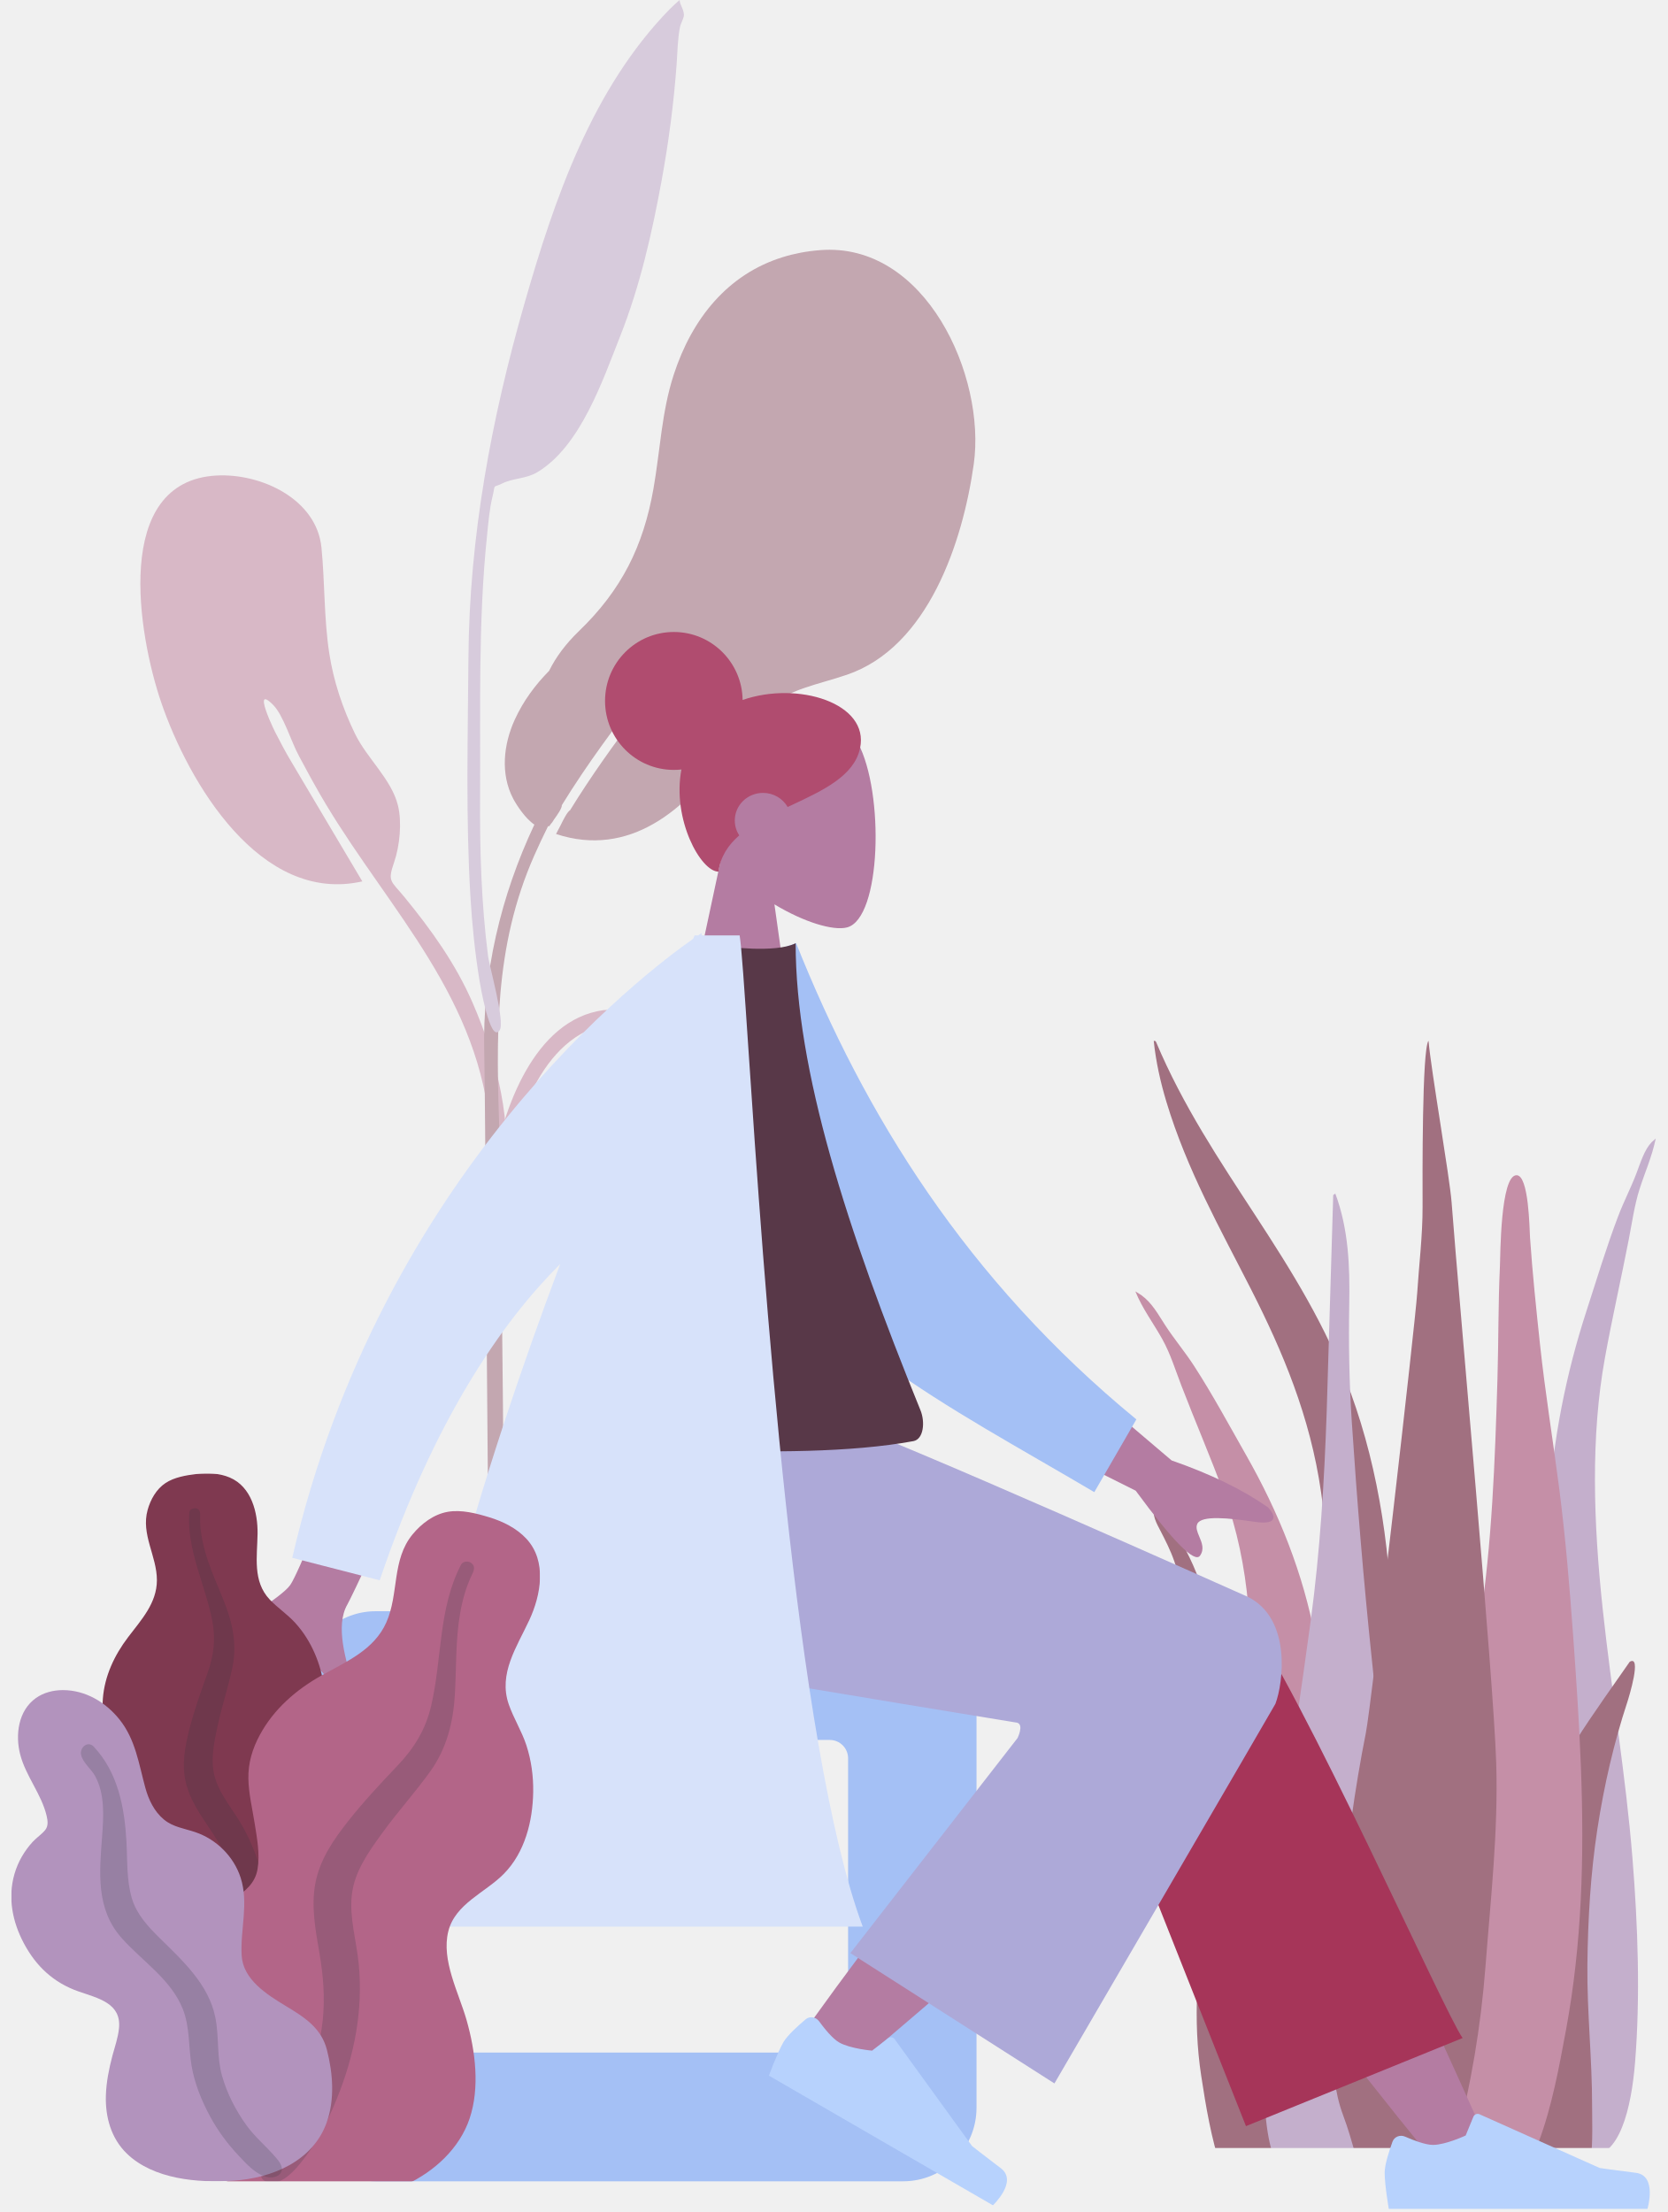
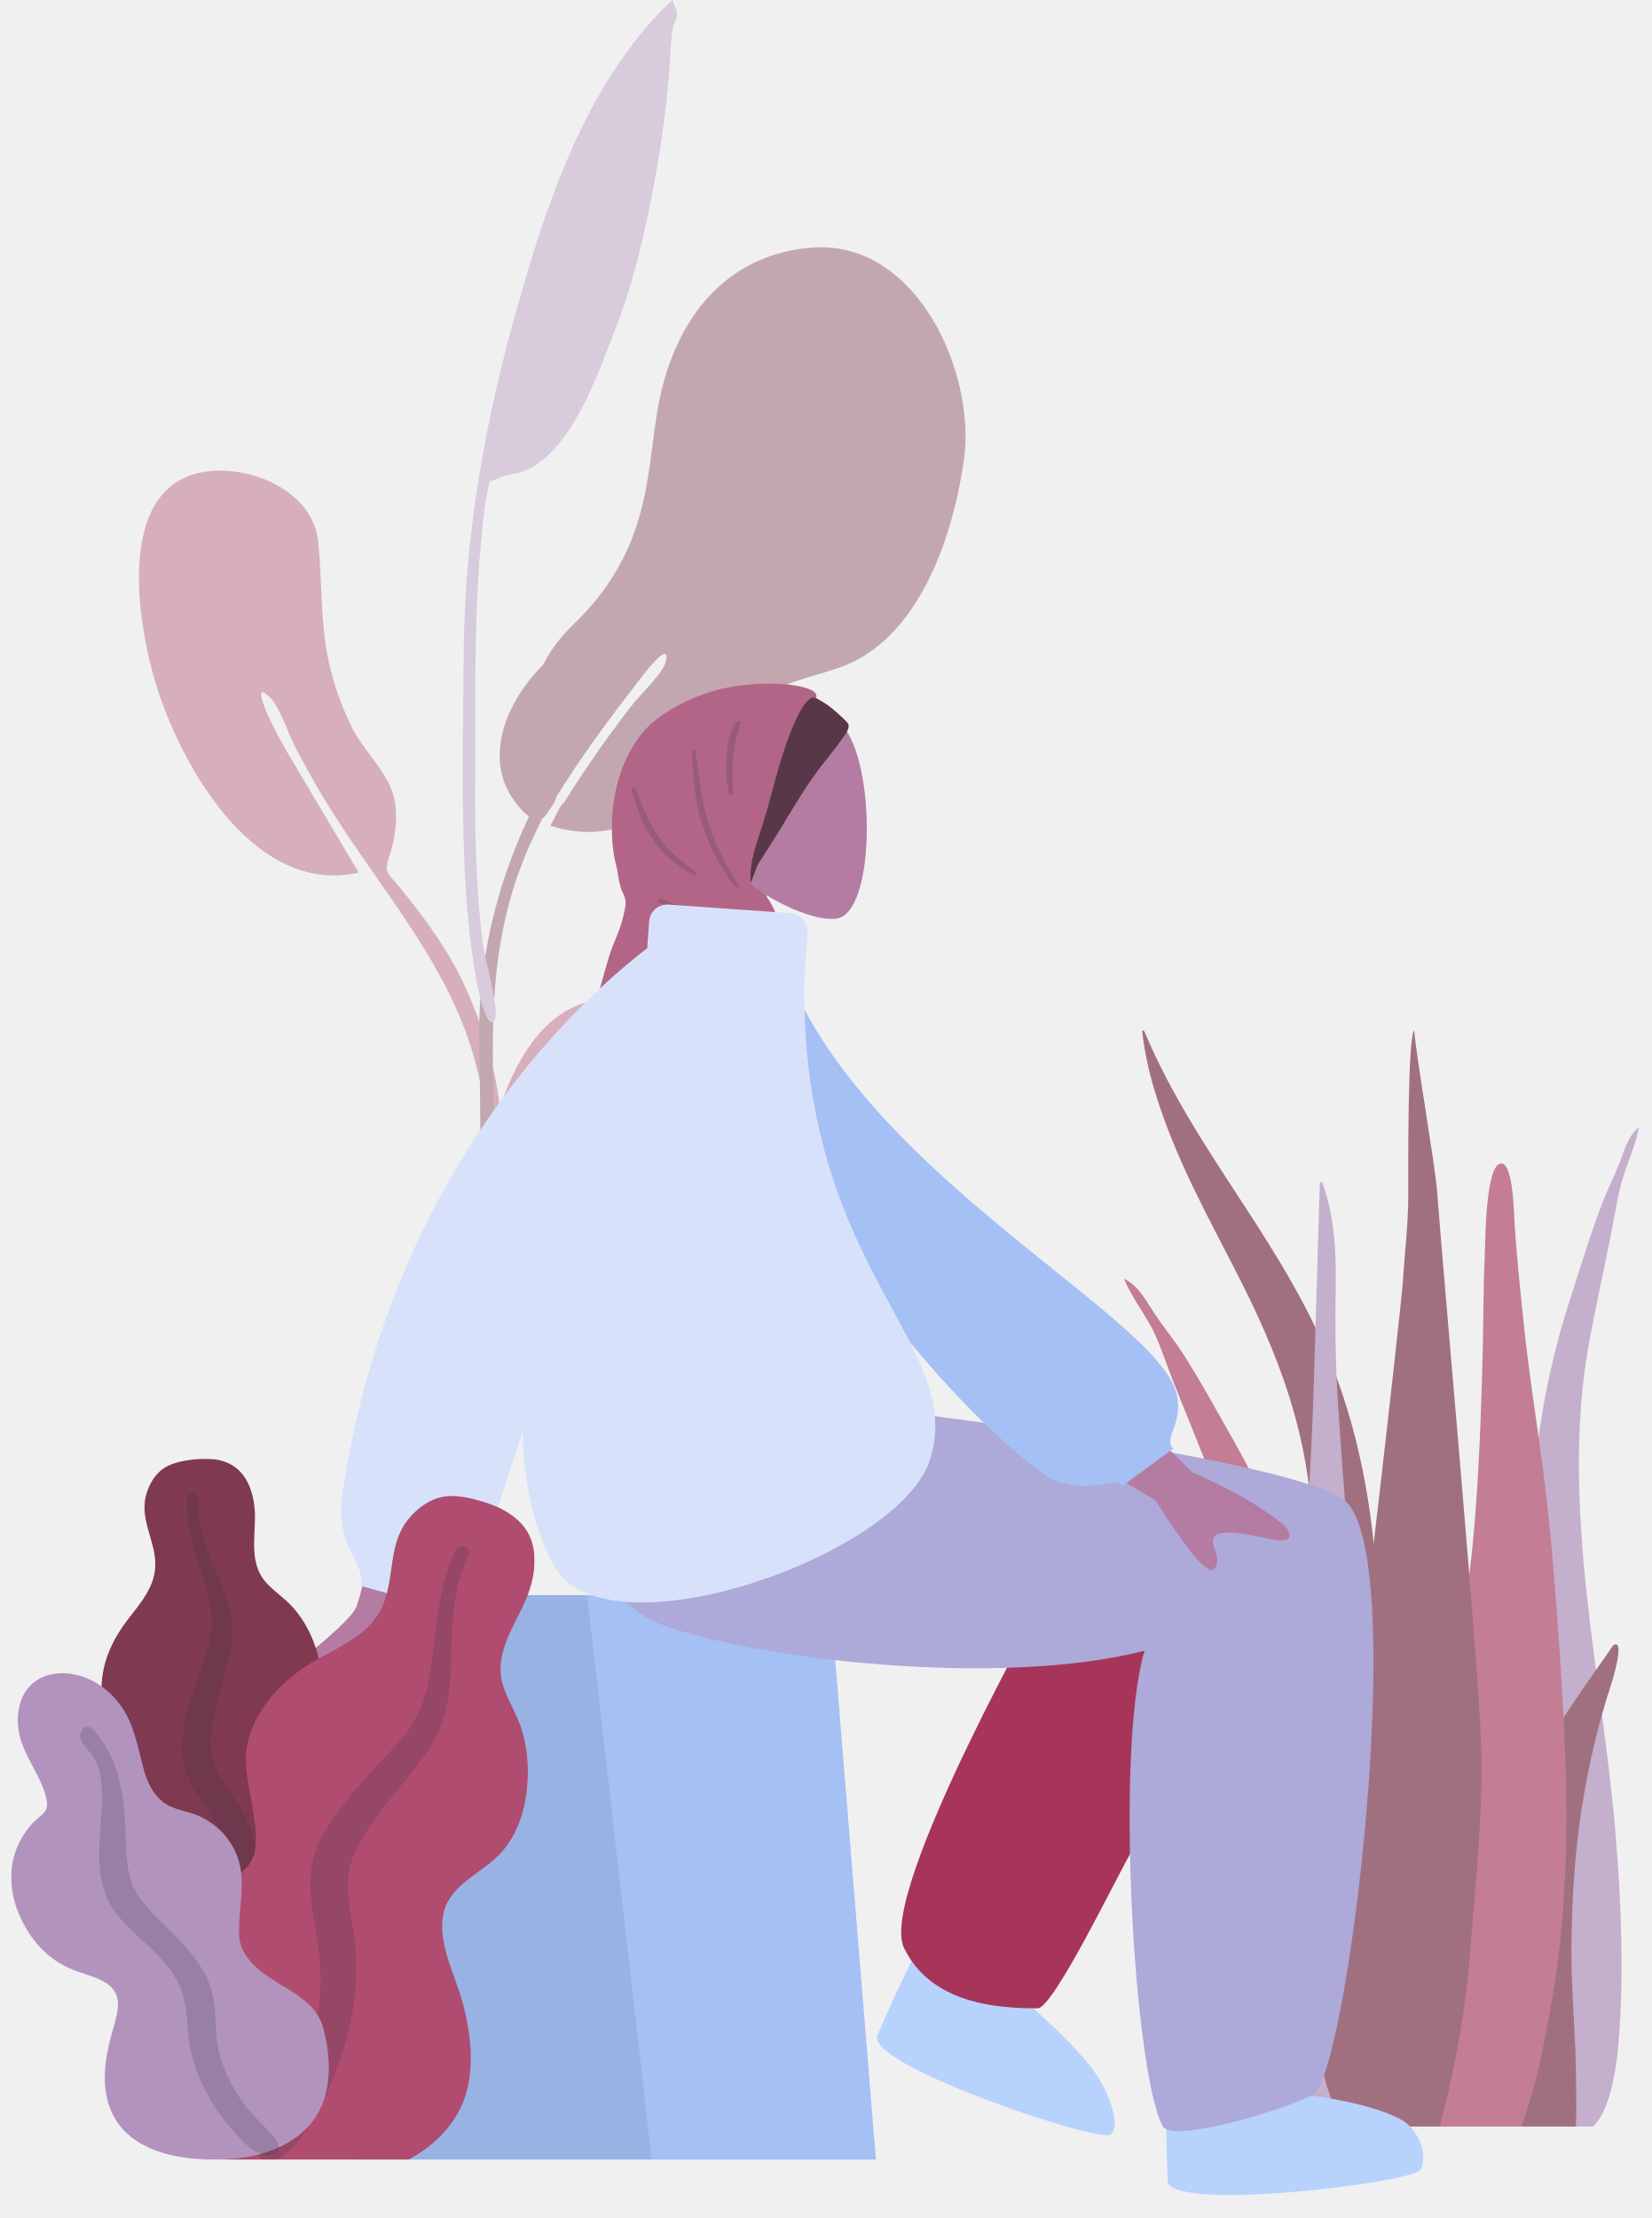
- <svg xmlns="http://www.w3.org/2000/svg" viewBox="-2.716 0 400.642 531.375" fill="none" overflow="visible" width="400.642px" height="531.375px">
+ <svg xmlns="http://www.w3.org/2000/svg" viewBox="-2.716 0 400.642 538.188" fill="none" overflow="visible" width="400.642px" height="538.188px">
  <g id="Master/Composition/Plants">
    <g id="Succulents 2" opacity="0.699">
      <mask id="mask0_215_5490dd06401a-7a33-4b29-830e-a8e732dc9ff5" style="mask-type:alpha" maskUnits="userSpaceOnUse" x="262" y="250" width="140" height="266" fill="#ffffff">
        <rect id="Mask" x="262" y="250" width="140" height="266" fill="#d7e2fa" />
      </mask>
      <g mask="url(#mask0_215_5490dd06401a-7a33-4b29-830e-a8e732dc9ff5)">
        <g id="Succulents 2_2">
          <g id="Succulents">
            <path id="Thi Succs!" fill-rule="evenodd" clip-rule="evenodd" d="M274.972 250.306C287.962 281.133 310.043 302.553 321.738 334.607C328.673 353.616 331.564 374.285 331.739 395.453C331.835 406.951 331.634 418.456 331.58 429.954C331.528 441.167 331.223 452.308 330.27 463.448C329.312 474.648 328.24 485.715 327.767 496.984C327.399 505.764 327.231 515.977 324.251 523.987C321.881 530.356 315.858 531.289 314.26 523.564C313.372 519.27 313.484 514.475 313.582 510.062C313.707 504.399 314.037 498.745 314.205 493.084C314.881 470.366 314.005 447.643 314.463 424.916C314.91 402.71 317.768 380.529 314.606 358.472C311.995 340.257 305.361 324.616 297.737 309.621C290.403 295.195 282.42 281.119 277.463 264.709C276.04 259.996 274.94 255.112 274.412 250.044C274.642 249.937 274.829 250.024 274.972 250.306Z" fill="#7f3950" />
-             <path id="Thi Succs!_2" fill-rule="evenodd" clip-rule="evenodd" d="M271.432 311.125C274.004 312.98 275.441 315.694 277.18 318.371C279.342 321.7 281.884 324.705 284.045 328.036C288.552 334.981 292.512 342.353 296.62 349.579C304.42 363.296 310.342 377.915 313.275 393.783C316.316 410.228 317.135 427.202 318.411 443.893C319.763 461.583 321.126 479.401 321.305 497.159C321.385 505.115 321.815 513.561 320.859 521.461C320.264 526.379 318.041 530.571 313.031 530.531C302.39 530.447 297.393 518.674 295.306 509.019C292.234 494.803 291.62 479.702 292.107 465.163C292.695 447.632 295.741 430.365 297.059 412.902C298.456 394.415 297.667 376.254 291.303 358.847C288.088 350.051 284.357 341.465 281.006 332.727C279.579 329.007 278.411 325.185 276.484 321.721C274.34 317.867 271.679 314.369 270 310.219C270.477 310.521 270.955 310.823 271.432 311.125Z" fill="#b36588" />
+             <path id="Thi Succs!_2" fill-rule="evenodd" clip-rule="evenodd" d="M271.432 311.125C274.004 312.98 275.441 315.694 277.18 318.371C279.342 321.7 281.884 324.705 284.045 328.036C288.552 334.981 292.512 342.353 296.62 349.579C304.42 363.296 310.342 377.915 313.275 393.783C316.316 410.228 317.135 427.202 318.411 443.893C319.763 461.583 321.126 479.401 321.305 497.159C321.385 505.115 321.815 513.561 320.859 521.461C320.264 526.379 318.041 530.571 313.031 530.531C302.39 530.447 297.393 518.674 295.306 509.019C292.234 494.803 291.62 479.702 292.107 465.163C292.695 447.632 295.741 430.365 297.059 412.902C298.456 394.415 297.667 376.254 291.303 358.847C288.088 350.051 284.357 341.465 281.006 332.727C279.579 329.007 278.411 325.185 276.484 321.721C274.34 317.867 271.679 314.369 270 310.219C270.477 310.521 270.955 310.823 271.432 311.125Z" fill="#b04c6f" />
            <path id="Thi Succs!_3" fill-rule="evenodd" clip-rule="evenodd" d="M394.021 274.367C394.347 274.078 394.674 273.789 395 273.5C394.06 278.007 392.362 281.669 391.065 285.789C389.898 289.493 389.307 293.685 388.521 297.734C386.677 307.244 384.545 316.539 382.802 326.129C379.353 345.107 380.005 365.552 382.267 386.607C384.404 406.497 387.783 426.355 389.393 446.24C390.728 462.731 391.301 479.736 390.028 495.47C389.163 506.156 386.327 518.914 378.6 517.836C374.962 517.328 373.065 512.344 372.3 506.718C371.072 497.681 370.815 488.18 370.336 479.194C369.268 459.137 369.055 439.141 368.844 419.29C368.645 400.561 368.095 381.461 369.194 363.204C370.255 345.586 373.571 329.712 378.313 315.064C380.811 307.347 383.191 299.45 385.997 292.095C387.343 288.567 388.987 285.45 390.333 281.925C391.416 279.09 392.277 276.18 394.021 274.367Z" fill="#b293bd" />
            <path id="Thi Succs!_4" fill-rule="evenodd" clip-rule="evenodd" d="M274.719 362.068C276.126 359.709 279.223 367.49 279.695 368.469C279.496 367.982 279.295 367.496 279.093 367.01C281.887 371.649 284.442 376.478 286.031 381.797C287.603 387.062 288.953 392.434 290.428 397.737C293.196 407.686 296.767 417.353 299.275 427.392C301.718 437.175 302.334 446.792 301.743 456.91C301.128 467.427 300.752 478.105 301.469 488.616C301.812 493.636 303.445 498.312 304.564 503.145C305.685 507.983 306.568 512.885 307.893 517.663C308.197 517.041 308.236 519.122 308.235 519.28C308.227 520.473 308.06 521.474 307.675 522.606C306.687 525.516 304.839 527.989 302.026 528.792C296.943 530.242 292.224 525.624 290.585 520.748C288.233 513.751 286.937 506.019 285.817 498.665C284.789 491.922 284.546 485.138 284.851 478.302C285.453 464.82 287.895 451.515 288.556 438.038C289.275 423.365 286.365 409.579 283.928 395.296C282.754 388.414 281.632 381.597 279.347 375.04C278.422 372.385 277.217 370.042 275.952 367.59C275.233 366.195 273.778 363.707 274.719 362.068Z" fill="#7f3950" />
            <path id="Thi Succs!_5" fill-rule="evenodd" clip-rule="evenodd" d="M315.959 339.149C315.376 355.958 314.371 372.64 312.127 389.273C309.837 406.246 307.206 423.161 305.003 440.15C302.858 456.686 300.61 473.497 300.909 490.265C301.13 502.615 299.08 523.509 312.814 529.604C326.724 535.777 329.707 509.416 330.621 500.714C332.371 484.02 331.804 467.15 330.955 450.365C330.083 433.138 328.627 415.998 326.823 398.834C324.819 379.768 323.246 360.617 321.984 341.497C321.36 332.04 321.206 322.598 321.379 313.139C321.541 304.213 321.202 295.194 318.024 286.719C317.858 286.839 317.692 286.96 317.526 287.08" fill="#b293bd" />
            <path id="Thi Succs!_6" fill-rule="evenodd" clip-rule="evenodd" d="M382.769 407.747C380.267 411.386 377.746 414.991 375.383 418.846C371.156 425.744 367.334 433.415 366.184 443.278C363.777 463.919 365.708 486.213 366.174 507.486C366.269 511.833 365.719 516.049 367.434 520.186C368.99 523.938 371.898 526.796 374.67 526.781C380.604 526.747 379.699 512.234 379.708 505.845C379.726 494.649 378.469 483.339 378.577 472.152C378.686 461.07 379.36 449.957 380.969 439.432C382.598 428.778 384.983 418.548 388.131 409.002C388.568 407.677 391.703 397.439 388.741 399.204" fill="#7f3950" />
-             <path id="Thi Succs!_7" fill-rule="evenodd" clip-rule="evenodd" d="M361.562 282.312C357.661 282.312 357.685 301.738 357.567 304.233C357.143 313.238 357.243 322.244 356.975 331.25C356.388 350.904 355.667 370.731 352.711 390.157C351.12 400.616 349.275 411.027 347.29 421.406C345.3 431.815 342.628 442.211 341.319 452.751C340.061 462.884 340.772 473.217 340.944 483.399C341.117 493.644 341.427 503.909 342.77 514.063C343.102 516.57 343.491 519.067 343.907 521.559C344.253 523.635 344.051 526.209 344.638 528.182C345.578 531.342 349.607 532.377 352.321 531.883C359.663 530.544 364.352 521.337 366.86 514.609C370.063 506.02 371.763 496.702 373.44 487.65C375.34 477.394 376.454 466.981 376.976 456.54C378.038 435.32 376.675 414.077 375.153 392.924C374.306 381.16 373.329 369.448 371.832 357.757C370.342 346.116 368.43 334.527 367.185 322.852C366.281 314.367 365.39 305.871 364.804 297.354C364.664 295.324 364.546 282.312 361.562 282.312" fill="#b36588" />
+             <path id="Thi Succs!_7" fill-rule="evenodd" clip-rule="evenodd" d="M361.562 282.312C357.661 282.312 357.685 301.738 357.567 304.233C357.143 313.238 357.243 322.244 356.975 331.25C356.388 350.904 355.667 370.731 352.711 390.157C351.12 400.616 349.275 411.027 347.29 421.406C345.3 431.815 342.628 442.211 341.319 452.751C340.061 462.884 340.772 473.217 340.944 483.399C341.117 493.644 341.427 503.909 342.77 514.063C343.102 516.57 343.491 519.067 343.907 521.559C344.253 523.635 344.051 526.209 344.638 528.182C345.578 531.342 349.607 532.377 352.321 531.883C359.663 530.544 364.352 521.337 366.86 514.609C370.063 506.02 371.763 496.702 373.44 487.65C375.34 477.394 376.454 466.981 376.976 456.54C378.038 435.32 376.675 414.077 375.153 392.924C374.306 381.16 373.329 369.448 371.832 357.757C370.342 346.116 368.43 334.527 367.185 322.852C366.281 314.367 365.39 305.871 364.804 297.354C364.664 295.324 364.546 282.312 361.562 282.312" fill="#b04c6f" />
            <path id="Thi Succs!_8" fill-rule="evenodd" clip-rule="evenodd" d="M356.677 423.516C356.041 403.121 347.833 313.537 345.965 288.874C345.498 282.7 341.002 256.998 340.419 250C338.837 251.978 338.972 282.767 338.99 289.842C339.008 296.84 338.139 303.722 337.692 310.682C337.237 317.784 326.724 409.508 325.359 416.332C322.645 429.908 320.829 443.84 319.428 457.722C318.063 471.252 315.941 485.526 317.767 499.127C318.187 502.258 318.852 505.339 319.933 508.215C321.102 511.323 321.903 514.197 322.841 517.449C324.35 522.687 327.08 527.285 331.276 529.447C339.878 533.881 344.497 523.844 346.839 515.105C350.578 501.149 352.979 486.965 354.104 472.308C355.349 456.092 357.187 439.844 356.677 423.516" fill="#7f3950" />
          </g>
        </g>
      </g>
    </g>
    <g id="Group" opacity="0.4">
-       <path id="Leaf Me Alone!" fill-rule="evenodd" clip-rule="evenodd" d="M151.976 241.453C166.041 240.399 181.748 251.932 188.532 263.933C194.001 273.609 193.08 286.315 189.702 296.595C187.44 303.477 182.503 313.29 174.27 313.385C163.969 313.505 163.472 300.566 163.273 293.001C163.008 282.945 161.758 274.184 153.961 267.329C152.999 266.483 151.989 265.691 150.979 264.899C150.082 264.196 149.186 263.493 148.323 262.753C148.185 262.634 148.046 262.516 147.907 262.397C145.15 260.042 142.254 257.569 141.902 253.687C141.391 248.061 144.515 247.048 149.286 248.094C149.44 248.127 149.858 248.288 150.426 248.507C152.863 249.446 158.061 251.449 157.078 249.054C156.708 248.152 155.355 247.438 153.648 246.902C149.231 246.414 143.963 245.847 142.448 246.186C126.103 249.83 119.74 272.841 118.05 287.461C117.861 289.098 117.709 290.741 117.577 292.386H114.579C114.788 288.497 115.062 284.615 115.702 280.77C118.111 266.288 125.643 245.019 142.162 242.668C142.772 242.581 145.013 242.566 147.729 242.728C149.016 241.997 150.457 241.555 151.976 241.453Z" fill="#b36588" />
-       <path id="Leaf Me Alone!_2" fill-rule="evenodd" clip-rule="evenodd" d="M74.502 131.556C75.335 140.011 75.077 148.441 76.366 156.883C77.396 163.63 79.576 170.107 82.548 176.252C85.407 182.162 91.336 187.193 92.878 193.506C93.861 197.529 93.311 203.188 91.955 207.123C90.307 211.907 91.183 211.529 94.467 215.543C100.904 223.41 106.699 231.478 110.797 240.873C116.7 254.407 120.571 270.226 118.38 285.04C118.101 286.921 117.771 293.672 115.17 294.144C115.17 294.144 115.645 274.649 114.453 266.567C109.854 235.384 87.399 214.838 72.777 188.371C71.973 187.007 70.276 183.757 69.097 181.613C67.234 178.227 65.361 171.786 62.84 169.276C61.001 167.445 60.529 167.748 60.694 168.913C60.956 170.756 62.815 174.757 63.382 175.869C64.552 178.164 65.839 180.604 67.038 182.616C72.524 191.94 78.647 202.118 84.313 211.729C59.809 217.291 42.552 187.944 35.976 168.65C30.559 152.753 24.076 115.587 49.322 114.227C60.067 113.672 73.356 119.92 74.502 131.556Z" fill="#b36588" />
+       <path id="Leaf Me Alone!" fill-rule="evenodd" clip-rule="evenodd" d="M151.976 241.453C166.041 240.399 181.748 251.932 188.532 263.933C194.001 273.609 193.08 286.315 189.702 296.595C187.44 303.477 182.503 313.29 174.27 313.385C163.969 313.505 163.472 300.566 163.273 293.001C163.008 282.945 161.758 274.184 153.961 267.329C152.999 266.483 151.989 265.691 150.979 264.899C150.082 264.196 149.186 263.493 148.323 262.753C148.185 262.634 148.046 262.516 147.907 262.397C145.15 260.042 142.254 257.569 141.902 253.687C141.391 248.061 144.515 247.048 149.286 248.094C149.44 248.127 149.858 248.288 150.426 248.507C152.863 249.446 158.061 251.449 157.078 249.054C156.708 248.152 155.355 247.438 153.648 246.902C149.231 246.414 143.963 245.847 142.448 246.186C126.103 249.83 119.74 272.841 118.05 287.461C117.861 289.098 117.709 290.741 117.577 292.386H114.579C114.788 288.497 115.062 284.615 115.702 280.77C118.111 266.288 125.643 245.019 142.162 242.668C142.772 242.581 145.013 242.566 147.729 242.728C149.016 241.997 150.457 241.555 151.976 241.453Z" fill="#b04c6f" />
+       <path id="Leaf Me Alone!_2" fill-rule="evenodd" clip-rule="evenodd" d="M74.502 131.556C75.335 140.011 75.077 148.441 76.366 156.883C77.396 163.63 79.576 170.107 82.548 176.252C85.407 182.162 91.336 187.193 92.878 193.506C93.861 197.529 93.311 203.188 91.955 207.123C90.307 211.907 91.183 211.529 94.467 215.543C100.904 223.41 106.699 231.478 110.797 240.873C116.7 254.407 120.571 270.226 118.38 285.04C118.101 286.921 117.771 293.672 115.17 294.144C115.17 294.144 115.645 274.649 114.453 266.567C109.854 235.384 87.399 214.838 72.777 188.371C71.973 187.007 70.276 183.757 69.097 181.613C67.234 178.227 65.361 171.786 62.84 169.276C61.001 167.445 60.529 167.748 60.694 168.913C60.956 170.756 62.815 174.757 63.382 175.869C64.552 178.164 65.839 180.604 67.038 182.616C72.524 191.94 78.647 202.118 84.313 211.729C59.809 217.291 42.552 187.944 35.976 168.65C30.559 152.753 24.076 115.587 49.322 114.227C60.067 113.672 73.356 119.92 74.502 131.556Z" fill="#b04c6f" />
      <path id="Leaf Me Alone!_3" fill-rule="evenodd" clip-rule="evenodd" d="M185.248 61.79C172.223 65.853 163.561 76.333 159.11 90.03C156.199 98.988 155.865 108.19 154.247 117.395C151.813 131.245 146.577 141.74 136.344 151.607C133.174 154.663 130.839 157.801 129.178 161.157C125.882 164.509 123.013 168.301 120.905 172.938C118.212 178.86 117.45 185.965 120.559 191.869C121.395 193.456 123.48 196.642 125.642 198.089C117.55 215.26 113.101 234.066 113.603 252.848C113.906 264.186 114.461 386.856 115.109 398.18C115.284 401.22 116.277 406.241 117.77 401.142C119.136 396.478 117.423 277.829 117.264 272.956C116.493 249.219 115.834 227.636 125.64 205.458C126.669 203.134 127.759 200.828 128.894 198.541C128.961 198.502 129.023 198.456 129.086 198.411C129.129 198.444 129.168 198.48 129.212 198.512C129.284 198.384 129.383 198.23 129.499 198.059C129.825 197.724 130.109 197.301 130.38 196.828C131.25 195.627 132.234 194.216 132.239 193.444C132.239 193.438 132.236 193.428 132.236 193.422C138.307 183.548 145.26 174.218 152.362 165.07C152.309 165.137 160.066 154.613 158.867 160.433C158.289 163.237 152.583 168.578 150.278 171.549C145.181 178.159 139.194 186.533 134.22 194.631C133.551 195.014 132.605 196.896 131.921 198.298C131.543 199.008 131.191 199.724 130.845 200.348C148.471 206.151 162.182 194.462 171.532 180.867C171.543 180.851 171.553 180.834 171.564 180.818C174.409 177.062 177.323 173.332 180.964 170.362C187.039 165.407 193.545 164.533 200.707 162.094C220.239 155.444 228.544 130.221 231.181 111.505C234.157 90.391 219.601 58.014 194.189 60.096C191.009 60.347 188.029 60.922 185.248 61.79Z" fill="#7f3950" />
      <path id="Leaf Me Alone!_4" fill-rule="evenodd" clip-rule="evenodd" d="M158.218 2.129C139.496 21.279 130.451 47.84 123.289 72.81C115.29 100.699 110.006 129.019 109.803 158.015C109.67 177.066 109.143 196.235 110.274 215.264C110.676 222.022 111.361 228.792 112.451 235.477C112.541 236.026 114.979 250.953 117.313 247.475C118.639 245.497 114.813 231.99 114.524 229.741C112.897 217.07 112.519 204.306 112.599 191.543C112.729 170.53 112.099 149.625 114.266 128.69C114.589 125.564 114.845 122.281 115.6 119.223C116.402 115.972 115.381 117.391 117.993 116.104C120.532 114.853 123.669 115.032 126.303 113.462C136.752 107.235 142.097 91.241 146.257 80.747C151.015 68.746 153.907 55.949 156.216 43.319C157.912 34.04 159.125 24.818 159.811 15.419C160.027 12.457 160.04 9.36 160.633 6.447C160.792 5.661 161.593 4.272 161.564 3.576C161.502 2.103 160.598 1.237 160.524 0C159.74 0.693 158.971 1.403 158.218 2.129" fill="#b293bd" />
    </g>
    <g id="Character">
      <g id="Head/Front" transform="translate(101.859 134.148) scale(1.101562 1.104396)">
-         <g id="Head/Front/Top">
+         <g id="Head/Front/Hijab 1">
          <g id="Head">
            <path id="SKIN" fill-rule="evenodd" clip-rule="evenodd" d="M73.935 75.244C80.411 79.147 86.774 81.033 89.76 80.263C97.25 78.333 97.938 50.935 92.143 40.134C86.349 29.333 56.558 24.625 55.057 46.026C54.536 53.453 57.654 60.081 62.262 65.49L54 104H78L73.935 75.244Z" fill="#b47ca2" />
          </g>
-           <path id="Hair" fill-rule="evenodd" clip-rule="evenodd" d="M53.655 45.91C53.111 45.969 52.559 46 52 46C43.716 46 37 39.284 37 31C37 22.716 43.716 16 52 16C60.213 16 66.884 22.601 66.999 30.787C79.055 26.61 94.701 31.491 92.607 41.281C91.322 47.288 84.617 50.422 77.774 53.62C77.456 53.769 77.137 53.918 76.819 54.067C75.765 52.237 73.754 51 71.447 51C68.046 51 65.29 53.686 65.29 57C65.29 58.194 65.648 59.306 66.264 60.24C63.855 62.337 62.154 64.859 61.743 68.132C57.859 68.132 51.582 56.729 53.655 45.91Z" fill="#b04c6f" />
+           <g id="Hijab">
+             <path id="Front" fill-rule="evenodd" clip-rule="evenodd" d="M86.735 33.011C86.185 32.683 85.035 31.991 84.453 31.741C84.315 31.68 83.349 30.991 83.323 31C82.592 31.247 80.476 32.157 80.294 32.944C80.266 33.004 80.238 33.059 80.211 33.108C79.911 33.654 79.636 34.212 79.374 34.778C78.797 36.019 78.3 37.317 77.825 38.604C76.9 41.112 76.097 43.677 75.358 46.249C74.605 48.866 73.967 51.515 73.252 54.143C72.224 57.925 70.907 61.615 69.886 65.396C69.234 67.81 68.871 70.252 69.042 72.737C69.044 72.767 69.045 72.796 69.048 72.826C69.049 72.839 69.05 72.851 69.051 72.864C69.08 73.246 69.122 73.629 69.177 74.013C69.226 74.341 69.274 74.671 69.326 75C70.259 73.14 70.971 71.09 71.727 69.144C71.801 68.954 71.872 68.762 71.941 68.569C72.184 68.175 72.433 67.783 72.684 67.393C74.269 64.932 75.86 62.48 77.379 59.974C80.113 55.468 82.821 50.866 86.061 46.728C87.018 45.506 87.997 44.303 88.942 43.071C89.48 42.37 90.003 41.657 90.51 40.931C90.872 40.413 92.447 38.604 91.877 37.518C91.585 36.962 88.161 33.863 86.735 33.011Z" fill="#583848" />
+             <path id="Turban" fill-rule="evenodd" clip-rule="evenodd" d="M84.626 31.831C85.161 32.011 84.9 30.898 84.383 30.507C81.984 28.693 72.813 28.035 64.832 29.692C59.485 30.802 53.267 33.564 48.997 37.115C45.147 40.317 42.499 45.449 41.136 50.408C39.705 55.614 39.488 61.042 40.286 66.381C40.461 67.554 40.837 68.672 41.047 69.82C41.283 71.112 41.404 72.357 41.825 73.615C42.083 74.385 42.521 75.139 42.741 75.914C42.992 76.797 42.839 77.615 42.656 78.513C42.358 79.978 41.988 81.44 41.462 82.839C40.672 84.94 39.714 86.907 39.113 89.087C38.314 91.988 34.97 101.427 37.414 104H83.932C82.761 100.805 79.245 97.044 78.533 93.624C78.114 91.609 77.914 87.209 77.871 87.049C76.822 79.822 74.775 76.371 73.493 75.119C72.211 73.867 70.504 73.482 70.416 72.395C70.052 67.902 71.839 63.597 73.149 59.404C74.71 54.407 75.855 49.285 77.464 44.304C78.177 42.099 81.85 30.898 84.626 31.831Z" fill="#b36588" />
+             <path id="Shade" fill-rule="evenodd" clip-rule="evenodd" d="M66.562 53.142C66.184 45.537 66.562 42.566 68.316 37H67.234C65.525 39.209 64.094 45.965 65.701 53.142H66.562ZM45.364 52.784L45.364 52.784L45.364 52.783C45.175 52.322 44.982 51.849 44.782 51.364L44.094 51.695C46.264 59.631 48.903 65.757 57.965 70.893L58.67 70.399C50.1 64.373 48.262 59.876 45.364 52.784ZM58.213 43.292C58.304 43.981 58.391 44.651 58.476 45.306V45.306C59.779 55.359 60.605 61.735 67.866 73.298L67.043 73.549C59.083 62.826 57.821 54.074 57.445 43.354L58.213 43.292ZM50.373 75.88L49.669 76.736C53.196 77.474 55.594 80.068 58.343 83.042C61.251 86.188 64.553 89.759 70 92.007L71.011 91.394C65.066 88.303 62.3 85.231 59.885 82.548C57.385 79.771 55.26 77.411 50.373 75.88Z" fill="#2e3440" fill-opacity="0.2" />
+           </g>
        </g>
      </g>
      <g id="Lower Body/Sitting" transform="translate(11.5312 340.67) scale(1.101562 1.104396)">
-         <g id="Lower Body/Sitting/Baggy Pants">
+         <g id="Lower Body/Sitting/Torqusie baggy pant">
          <g id="Seat">
-             <path id="Seat_2" fill-rule="evenodd" clip-rule="evenodd" d="M69 42C60.163 42 53 49.163 53 58V150C53 158.837 60.163 166 69 166H184C192.837 166 200 158.837 200 150V58C200 49.163 192.837 42 184 42H69ZM85 70C82.791 70 81 71.791 81 74V134C81 136.209 82.791 138 85 138H168C170.209 138 172 136.209 172 134V74C172 71.791 170.209 70 168 70H85Z" fill="#a4c0f5" />
+             <g id="Seat_2">
+               <path id="Seat Stuff" fill-rule="evenodd" clip-rule="evenodd" d="M92.623 42H169.877L180 166H65L92.623 42Z" fill="#a4c0f5" />
+               <path id="Seat Stuff_2" fill-rule="evenodd" clip-rule="evenodd" d="M92.623 42H116.383L130.604 166H65L92.623 42Z" fill="#2e3440" fill-opacity="0.1" />
+             </g>
          </g>
-           <path id="SKIN" fill-rule="evenodd" clip-rule="evenodd" d="M299.159 161C279.443 136.924 266.103 119.075 259.138 107.454C247.213 87.555 237.453 69.848 234.373 63.084C227.028 46.955 251.282 39.403 256.771 46.926C265.079 58.312 282.822 94.143 310 154.417L299.159 161Z" fill="#b47ca2" />
-           <path id="LegLower" fill-rule="evenodd" clip-rule="evenodd" d="M258.758 154L222.065 61.637C214.217 44.8 252.116 33.732 257.883 41.568C270.977 59.357 302.099 129.534 306 134.834L258.758 154Z" fill="#a63559" />
-           <path id="SKIN" fill-rule="evenodd" clip-rule="evenodd" d="M161.033 135.477C168.181 125.051 194.179 89.974 208.339 75.461C212.408 71.29 216.379 67.288 220.134 63.557C231.296 52.47 253.524 71.106 242.382 81.205C214.635 106.355 174.151 140.307 170.769 143.334C166.028 147.577 156.541 142.029 161.033 135.477Z" fill="#b47ca2" />
-           <g id="Left [shoe]">
-             <path id="shoe" fill-rule="evenodd" clip-rule="evenodd" d="M165.664 131.185C164.971 130.241 163.63 130.017 162.734 130.771C161.099 132.146 158.748 134.264 157.899 135.734C156.547 138.076 154.733 143.021 154.733 143.021C157.45 144.59 203.578 171.222 203.578 171.222C203.578 171.222 209.116 166.027 205.304 163.157C201.491 160.286 199.012 158.315 199.012 158.315L182.152 135.087C181.821 134.631 181.179 134.538 180.733 134.882L177.23 137.579C177.23 137.579 172.409 137.159 170.035 135.788C168.589 134.953 166.824 132.767 165.664 131.185Z" fill="#b7d2fd" />
+           <g id="Group 10">
+             <path id="Fill 1" fill-rule="evenodd" clip-rule="evenodd" d="M180.438 138.534C180.438 138.534 192.946 108.532 197.151 110.083C200.815 111.433 218.282 120.997 217.593 122.883C216.871 124.858 212.329 130.741 212.329 130.741C212.329 130.741 222.502 139.24 227.934 146.404C230.797 150.18 234.501 158.947 231.517 160.555C228.532 162.163 176.773 144.943 180.438 138.534" fill="#b7d2fd" />
+             <path id="Fill 3" fill-rule="evenodd" clip-rule="evenodd" d="M244.022 163.676C243.816 154.134 243.931 137.887 247.08 137.596C250.969 137.238 270.852 138.347 271.042 140.345C271.241 142.44 273.675 151.704 273.675 151.704C273.675 151.704 287.517 152.994 295.504 157.12C299.714 159.295 301.833 165.613 299.832 168.349C297.831 171.085 243.702 177.834 244.249 170.472C244.249 170.472 244.107 167.658 244.022 163.676Z" fill="#b7d2fd" />
+             <path id="Fill 5" fill-rule="evenodd" clip-rule="evenodd" d="M186.184 119.5C192.116 131.711 206.5 132.781 215.638 132.781C219.131 132.781 233.599 102.815 236.002 98.868C249.076 77.4 265.264 50.573 265.264 50.573C265.264 50.573 238.021 32.865 218.95 39.403C218.95 39.403 180.252 107.289 186.184 119.5Z" fill="#a63559" />
+             <g id="Group 9">
+               <path id="Fill 7" fill-rule="evenodd" clip-rule="evenodd" d="M112.068 -0.001C112.068 -0.001 111.388 40.606 132.587 48.393C153.786 56.181 207.283 62.398 239.172 54.209C232.62 76.131 236.873 146.964 243.172 158.665C245.166 162.369 268.347 155.68 276.207 151.816C284.067 147.953 297.962 30.778 282.839 20.877C267.716 10.976 171.455 -0.001 171.455 -0.001H112.068Z" fill="#ada9d8" />
+             </g>
          </g>
-           <g id="Right [shoe]">
-             <path id="shoe_2" fill-rule="evenodd" clip-rule="evenodd" d="M293.45 156.284C292.378 155.813 291.104 156.29 290.705 157.391C289.977 159.398 289 162.409 289 164.106C289 166.811 289.901 172 289.901 172C293.039 172 346.303 172 346.303 172C346.303 172 348.502 164.732 343.765 164.152C339.028 163.573 335.895 163.106 335.895 163.106L309.68 151.419C309.165 151.189 308.563 151.43 308.348 151.951L306.663 156.039C306.663 156.039 302.278 158.085 299.537 158.085C297.868 158.085 295.246 157.074 293.45 156.284Z" fill="#b7d2fd" />
-           </g>
-           <path id="Leg and Butt" fill-rule="evenodd" clip-rule="evenodd" d="M208.862 66.25C208.862 66.25 163.117 58.798 147.58 56.058C118.057 50.852 109.448 34.965 114.538 0.302L168.934 0.302C179.732 3.42 259.167 38.872 259.167 38.872C268.695 43.602 266.921 57.547 265.18 62.142C265.073 62.423 216.992 144.713 216.992 144.713L172.494 116.365L208.946 69.59C208.946 69.59 210.39 66.682 208.862 66.25Z" fill="#ada9d8" />
        </g>
      </g>
      <g id="Upper Body" transform="translate(35.7656 224.709) scale(1.101562 1.104396)">
-         <g id="Upper Body/Lab Coat">
-           <path id="SKIN" fill-rule="evenodd" clip-rule="evenodd" d="M28.364 141.284C32.094 135.804 53.667 77.536 53.667 77.536L71.379 80.108C71.379 80.108 42.861 141.982 40.801 145.554C38.126 150.193 40.492 157.812 42.097 162.978C42.345 163.777 42.575 164.518 42.766 165.179C39.395 166.153 38.112 164.223 36.76 162.189C35.233 159.892 33.617 157.461 28.803 158.928C26.943 159.495 25.156 160.223 23.41 160.934C17.38 163.391 11.839 165.648 5.476 160.37C4.468 159.533 3.618 156.797 6.824 155.203C14.812 151.231 26.541 143.963 28.364 141.284ZM220.545 114.202L190.359 88.61L182.109 105.507L212.706 120.777C220.885 131.868 225.563 136.581 226.74 134.914C227.732 133.509 227.133 132.087 226.581 130.776C226.151 129.756 225.75 128.803 226.152 127.98C227.07 126.1 233.042 126.722 238.684 127.555C244.326 128.388 242.849 125.748 241.569 124.406C236.021 120.536 229.013 117.134 220.545 114.202Z" fill="#b47ca2" />
-           <path id="Coat Back" fill-rule="evenodd" clip-rule="evenodd" d="M127.695 5.332L138.67 1.703C153.557 38.893 175.761 74.876 212.857 105.27L203.684 121.097C171.081 101.892 140.219 86.973 127.695 58.155C123.492 48.483 127.352 16.897 127.695 5.332Z" fill="#a4c0f5" />
-           <path id="Shirt" fill-rule="evenodd" clip-rule="evenodd" d="M90 110C90 110 137.157 115 164.236 110C166.473 109.587 166.826 105.842 165.788 103.301C149.636 63.724 138.56 29.192 138.56 1.703C134.115 3.944 123 2.374 123 2.374C103.086 30.703 93.933 63.206 90 110Z" fill="#583848" />
-           <path id="Coat Front" fill-rule="evenodd" clip-rule="evenodd" d="M117.293 -5.36442e-07C117.807 -0.346 118.079 -0.519 118.079 -0.519L118.049 -5.36442e-07H126.349C126.766 2.453 127.376 11.543 128.267 24.798C131.504 72.965 138.436 176.127 153.191 215.606H51.385C53.533 170.722 70.082 117.047 87.224 71.47C74.575 84.056 59.801 105.153 47.862 140.273L28.793 135.378C48.226 51.638 105.162 8.452 116.21 0.744C116.318 0.495 116.425 0.247 116.532 -5.36442e-07H117.293Z" fill="#d7e2fa" />
+         <g id="Upper Body/Turtle Neck">
+           <path id="SKIN" fill-rule="evenodd" clip-rule="evenodd" d="M43.398 149.908C46.328 143.963 60.97 67.45 60.97 67.45L82.867 67.532C82.867 67.532 57.851 148.583 56.308 152.406C54.304 157.372 57.708 164.587 60.016 169.48C60.373 170.237 60.704 170.938 60.985 171.567C57.782 173 56.243 171.268 54.622 169.442C52.79 167.379 50.851 165.197 46.288 167.32C44.525 168.14 42.857 169.109 41.227 170.057C35.597 173.329 30.425 176.336 23.389 171.994C22.274 171.306 21.051 168.715 24.005 166.69C31.362 161.645 41.965 152.815 43.398 149.908ZM227.821 120.095L199.493 92.46L190.084 108.74L219.542 126.108C226.928 137.743 231.266 142.77 232.556 141.19C233.643 139.857 233.145 138.396 232.686 137.051C232.328 136.003 231.994 135.025 232.453 134.231C233.5 132.42 239.414 133.457 244.984 134.682C250.554 135.906 249.265 133.17 248.081 131.742C242.817 127.493 236.063 123.611 227.821 120.095Z" fill="#b47ca2" />
+           <path id="Clothes Back" fill-rule="evenodd" clip-rule="evenodd" d="M127.695 5.332L136.342 3.849C149.964 52.001 219.953 84.823 224.249 102.823C225.825 109.425 221.074 112.762 223.528 114.772L212.288 123C210.385 120.779 206.323 124.841 197.841 122C189.359 119.159 127.695 62.348 127.695 5.332Z" fill="#a4c0f5" />
+           <path id="Clothes Front" fill-rule="evenodd" clip-rule="evenodd" d="M112.316 -4.721C110.112 -4.875 108.201 -3.214 108.046 -1.01L107.637 4.848C91.363 17.371 51.03 54.793 40.519 124.457C39.415 131.775 41.412 135.694 43.007 138.826C44.099 140.968 45.002 142.742 44.597 144.983L59.306 149.043C59.306 147.389 61.16 146.13 63.552 144.506C67.03 142.145 71.645 139.012 73.351 132.767C74.969 126.848 77.337 119.454 80.167 111.229C80.434 122.122 82.5 132.14 87 140.438C98.227 161.139 163.109 138.436 169.887 117.318C173.505 106.049 168.372 96.588 161.584 84.075C152.967 68.192 141.683 47.392 142.241 11.734L142.961 1.432C143.115 -0.772 141.454 -2.684 139.25 -2.838L112.316 -4.721Z" fill="#d7e2fa" />
        </g>
      </g>
    </g>
    <g id="Big Leaf Plant">
      <mask id="mask1_215_5490dd06401a-7a33-4b29-830e-a8e732dc9ff5" style="mask-type:alpha" maskUnits="userSpaceOnUse" x="0" y="354" width="127" height="170" fill="#ffffff">
        <rect id="Mask_2" y="354" width="127" height="170" fill="#d7e2fa" />
      </mask>
      <g mask="url(#mask1_215_5490dd06401a-7a33-4b29-830e-a8e732dc9ff5)">
        <g id="Big Leaf Plant_2">
          <g id="Big Ass Leaf">
            <path id="leaf" fill-rule="evenodd" clip-rule="evenodd" d="M44.479 354.091C47.142 353.766 49.984 353.88 52.461 354.932C57.726 357.169 59.223 363.393 59.151 368.452C59.073 373.897 57.917 379.844 62.055 384.232C63.957 386.249 66.323 387.792 68.191 389.846C70.186 392.041 71.752 394.553 72.911 397.25C75.04 402.204 76.085 408.029 74.138 413.226C72.424 417.801 68.112 421.931 69.044 427.134C70.016 432.561 75.485 436.71 78.904 440.753C82.773 445.327 86.336 451.174 86.922 457.174C87.483 462.923 84.981 468.738 81.143 473.084C73.473 481.769 61.944 486.026 50.319 486C45.383 485.988 39.795 485.765 35.535 483.112C34.219 482.291 33.525 481.371 32.742 480.092C32.04 478.945 31.113 478.199 30.041 477.387C27.684 475.604 25.982 473.201 24.895 470.511C20.677 460.064 24.048 447.139 29.953 437.862C31.352 435.664 32.498 433.549 31.818 430.929C31.109 428.194 29.365 425.728 27.823 423.377C26.3 421.054 24.56 418.837 23.369 416.325C22.122 413.694 21.771 410.938 21.991 408.058C22.405 402.648 24.74 397.656 28.044 393.305C31.227 389.114 34.964 385.105 34.973 379.613C34.982 373.794 31.093 368.617 32.75 362.7C33.436 360.25 34.814 357.736 37.034 356.267C39.163 354.858 41.975 354.397 44.479 354.091Z" fill="#7f3950" />
            <path id="middle thing" fill-rule="evenodd" clip-rule="evenodd" d="M42.739 363.395C42.789 362.613 43.716 362.144 44.446 362.348C45.406 362.617 45.387 363.515 45.362 364.314C45.284 366.773 45.64 369.162 46.23 371.547C47.458 376.506 49.727 381.075 51.524 385.839C53.32 390.598 54.163 395.513 53.109 400.549C52.116 405.298 50.556 409.923 49.54 414.678C48.644 418.869 47.691 423.288 49.055 427.468C50.367 431.491 53.27 434.768 55.36 438.404C59.686 445.931 61.605 454.281 61.862 462.874C61.981 466.864 61.874 470.891 60.949 474.805C60.416 477.058 59.701 480.104 57.77 481.659C56.88 482.377 55.358 482.625 54.609 481.563C53.906 480.566 54.523 479.023 54.746 477.961C55.713 473.363 55.908 468.665 55.676 463.996C55.452 459.474 54.918 454.959 53.496 450.641C52.175 446.633 50.17 443.033 47.809 439.527C45.404 435.954 42.903 432.373 41.909 428.14C40.899 423.84 41.72 419.465 42.817 415.247C43.977 410.786 45.496 406.453 47.067 402.112C48.598 397.883 49.141 393.882 48.296 389.455C46.626 380.71 42.157 372.502 42.739 363.395Z" fill="#2e3440" fill-opacity="0.2" />
          </g>
          <g id="Big Ass Leaf_2">
-             <path id="leaf_2" fill-rule="evenodd" clip-rule="evenodd" d="M114.775 364.476C118.081 365.48 121.365 367.101 123.721 369.641C128.733 375.044 127.195 383.209 124.429 389.173C121.451 395.591 116.938 402.044 119.482 409.408C120.651 412.794 122.617 415.861 123.727 419.273C124.912 422.918 125.423 426.715 125.358 430.52C125.237 437.508 123.379 444.965 118.334 450.113C113.891 454.646 106.628 457.294 104.967 463.952C103.234 470.898 107.47 478.676 109.351 485.257C111.48 492.704 112.574 501.501 110.083 508.923C107.696 516.037 101.67 521.629 94.848 524.781C81.219 531.079 65.394 530.11 51.728 524.009C45.925 521.418 39.467 518.236 35.861 512.864C34.747 511.204 34.418 509.749 34.175 507.823C33.957 506.096 33.262 504.727 32.429 503.204C30.601 499.858 29.871 496.119 30.018 492.361C30.592 477.765 41.41 464.192 53.276 456.27C56.088 454.393 58.557 452.482 59.146 449.019C59.761 445.404 59.017 441.568 58.448 437.974C57.887 434.422 57.014 430.885 56.944 427.283C56.871 423.51 57.919 420.057 59.705 416.756C63.059 410.554 68.453 405.851 74.648 402.415C80.615 399.105 87.138 396.3 90.059 389.79C93.154 382.891 91.322 374.719 96.408 368.564C98.514 366.016 101.468 363.753 104.859 363.17C108.112 362.611 111.665 363.532 114.775 364.476Z" fill="#b36588" />
+             <path id="leaf_2" fill-rule="evenodd" clip-rule="evenodd" d="M114.775 364.476C118.081 365.48 121.365 367.101 123.721 369.641C128.733 375.044 127.195 383.209 124.429 389.173C121.451 395.591 116.938 402.044 119.482 409.408C120.651 412.794 122.617 415.861 123.727 419.273C124.912 422.918 125.423 426.715 125.358 430.52C125.237 437.508 123.379 444.965 118.334 450.113C113.891 454.646 106.628 457.294 104.967 463.952C103.234 470.898 107.47 478.676 109.351 485.257C111.48 492.704 112.574 501.501 110.083 508.923C107.696 516.037 101.67 521.629 94.848 524.781C81.219 531.079 65.394 530.11 51.728 524.009C45.925 521.418 39.467 518.236 35.861 512.864C34.747 511.204 34.418 509.749 34.175 507.823C33.957 506.096 33.262 504.727 32.429 503.204C30.601 499.858 29.871 496.119 30.018 492.361C30.592 477.765 41.41 464.192 53.276 456.27C56.088 454.393 58.557 452.482 59.146 449.019C59.761 445.404 59.017 441.568 58.448 437.974C57.887 434.422 57.014 430.885 56.944 427.283C56.871 423.51 57.919 420.057 59.705 416.756C63.059 410.554 68.453 405.851 74.648 402.415C80.615 399.105 87.138 396.3 90.059 389.79C93.154 382.891 91.322 374.719 96.408 368.564C98.514 366.016 101.468 363.753 104.859 363.17C108.112 362.611 111.665 363.532 114.775 364.476Z" fill="#b04c6f" />
            <path id="middle thing_2" fill-rule="evenodd" clip-rule="evenodd" d="M108.021 375.885C108.49 374.983 109.823 374.913 110.572 375.539C111.558 376.364 111.065 377.42 110.615 378.357C109.232 381.236 108.395 384.261 107.835 387.406C106.671 393.942 106.933 400.563 106.54 407.168C106.147 413.766 104.555 420.048 100.674 425.476C97.014 430.595 92.754 435.269 89.065 440.382C85.813 444.889 82.374 449.637 81.779 455.32C81.206 460.79 82.89 466.21 83.432 471.628C84.555 482.845 82.421 493.774 78.209 504.117C76.253 508.92 74.013 513.647 70.872 517.809C69.063 520.206 66.624 523.448 63.543 524.28C62.122 524.665 60.206 524.159 59.885 522.502C59.583 520.949 61.117 519.441 61.937 518.296C65.486 513.343 68.182 507.864 70.363 502.196C72.475 496.706 74.219 491.063 74.819 485.184C75.375 479.728 74.912 474.397 73.984 468.99C73.038 463.48 71.985 457.912 73.043 452.36C74.116 446.721 77.376 441.955 80.879 437.522C84.583 432.832 88.641 428.484 92.764 424.155C96.781 419.936 99.519 415.468 100.853 409.765C103.487 398.499 102.555 386.397 108.021 375.885Z" fill="#2e3440" fill-opacity="0.2" />
          </g>
          <g id="Big Ass Leaf_3">
            <path id="leaf_3" fill-rule="evenodd" clip-rule="evenodd" d="M12.355 406C17.829 406 22.641 408.903 25.956 413.022C29.838 417.845 30.622 423.734 32.198 429.481C32.982 432.341 34.331 435.181 36.695 437.124C38.845 438.891 41.574 439.245 44.148 440.108C49.291 441.834 53.444 445.991 55.084 451.063C57.085 457.249 54.965 463.489 55.33 469.759C55.665 475.517 61.339 479.109 65.904 481.869C70.406 484.591 74.461 487.139 75.817 492.442C77.254 498.066 77.737 504.343 75.745 509.898C72.43 519.149 62.727 523.222 53.352 523.854C44.844 524.427 34.145 523.527 27.756 517.347C23.932 513.649 22.547 508.477 22.719 503.331C22.826 500.132 23.459 496.962 24.278 493.869C24.859 491.678 25.643 489.496 25.867 487.231C26.46 481.206 20.895 480.049 16.158 478.395C10.138 476.292 5.924 472.321 2.994 466.789C0.265 461.638 -0.88 455.856 0.756 450.184C1.591 447.288 3.107 444.661 5.162 442.426C6.067 441.443 7.342 440.622 8.159 439.589C8.921 438.624 8.755 437.374 8.492 436.243C7.278 431.022 3.493 426.699 2.14 421.487C0.918 416.783 1.64 410.928 5.939 407.893C7.796 406.582 10.086 406.014 12.355 406Z" fill="#b293bd" />
            <path id="middle thing_3" fill-rule="evenodd" clip-rule="evenodd" d="M19.814 419.604C25.615 425.787 27.192 434.176 27.654 442.307C27.913 446.867 27.644 451.676 28.983 456.098C30.128 459.883 32.813 462.777 35.581 465.512C41.153 471.017 47.367 476.613 48.997 484.58C49.953 489.256 49.308 494.085 50.629 498.709C51.831 502.912 53.946 507.042 56.519 510.591C58.591 513.449 61.29 515.638 63.554 518.302C64.245 519.115 65.235 520.312 64.95 521.461C64.616 522.805 62.904 523.231 61.69 523.02C58.858 522.527 56.475 519.822 54.623 517.855C51.916 514.979 49.616 511.886 47.746 508.416C45.67 504.562 43.999 500.473 43.285 496.15C42.544 491.665 42.912 486.991 41.22 482.686C38.373 475.444 31.466 471.169 26.472 465.524C20.25 458.49 21.178 449.736 21.815 441.083C22.165 436.328 22.513 430.958 20.112 426.617C19.195 424.96 17.152 423.415 16.758 421.531C16.397 419.805 18.367 418.061 19.814 419.604Z" fill="#2e3440" fill-opacity="0.2" />
          </g>
        </g>
      </g>
    </g>
  </g>
</svg>
